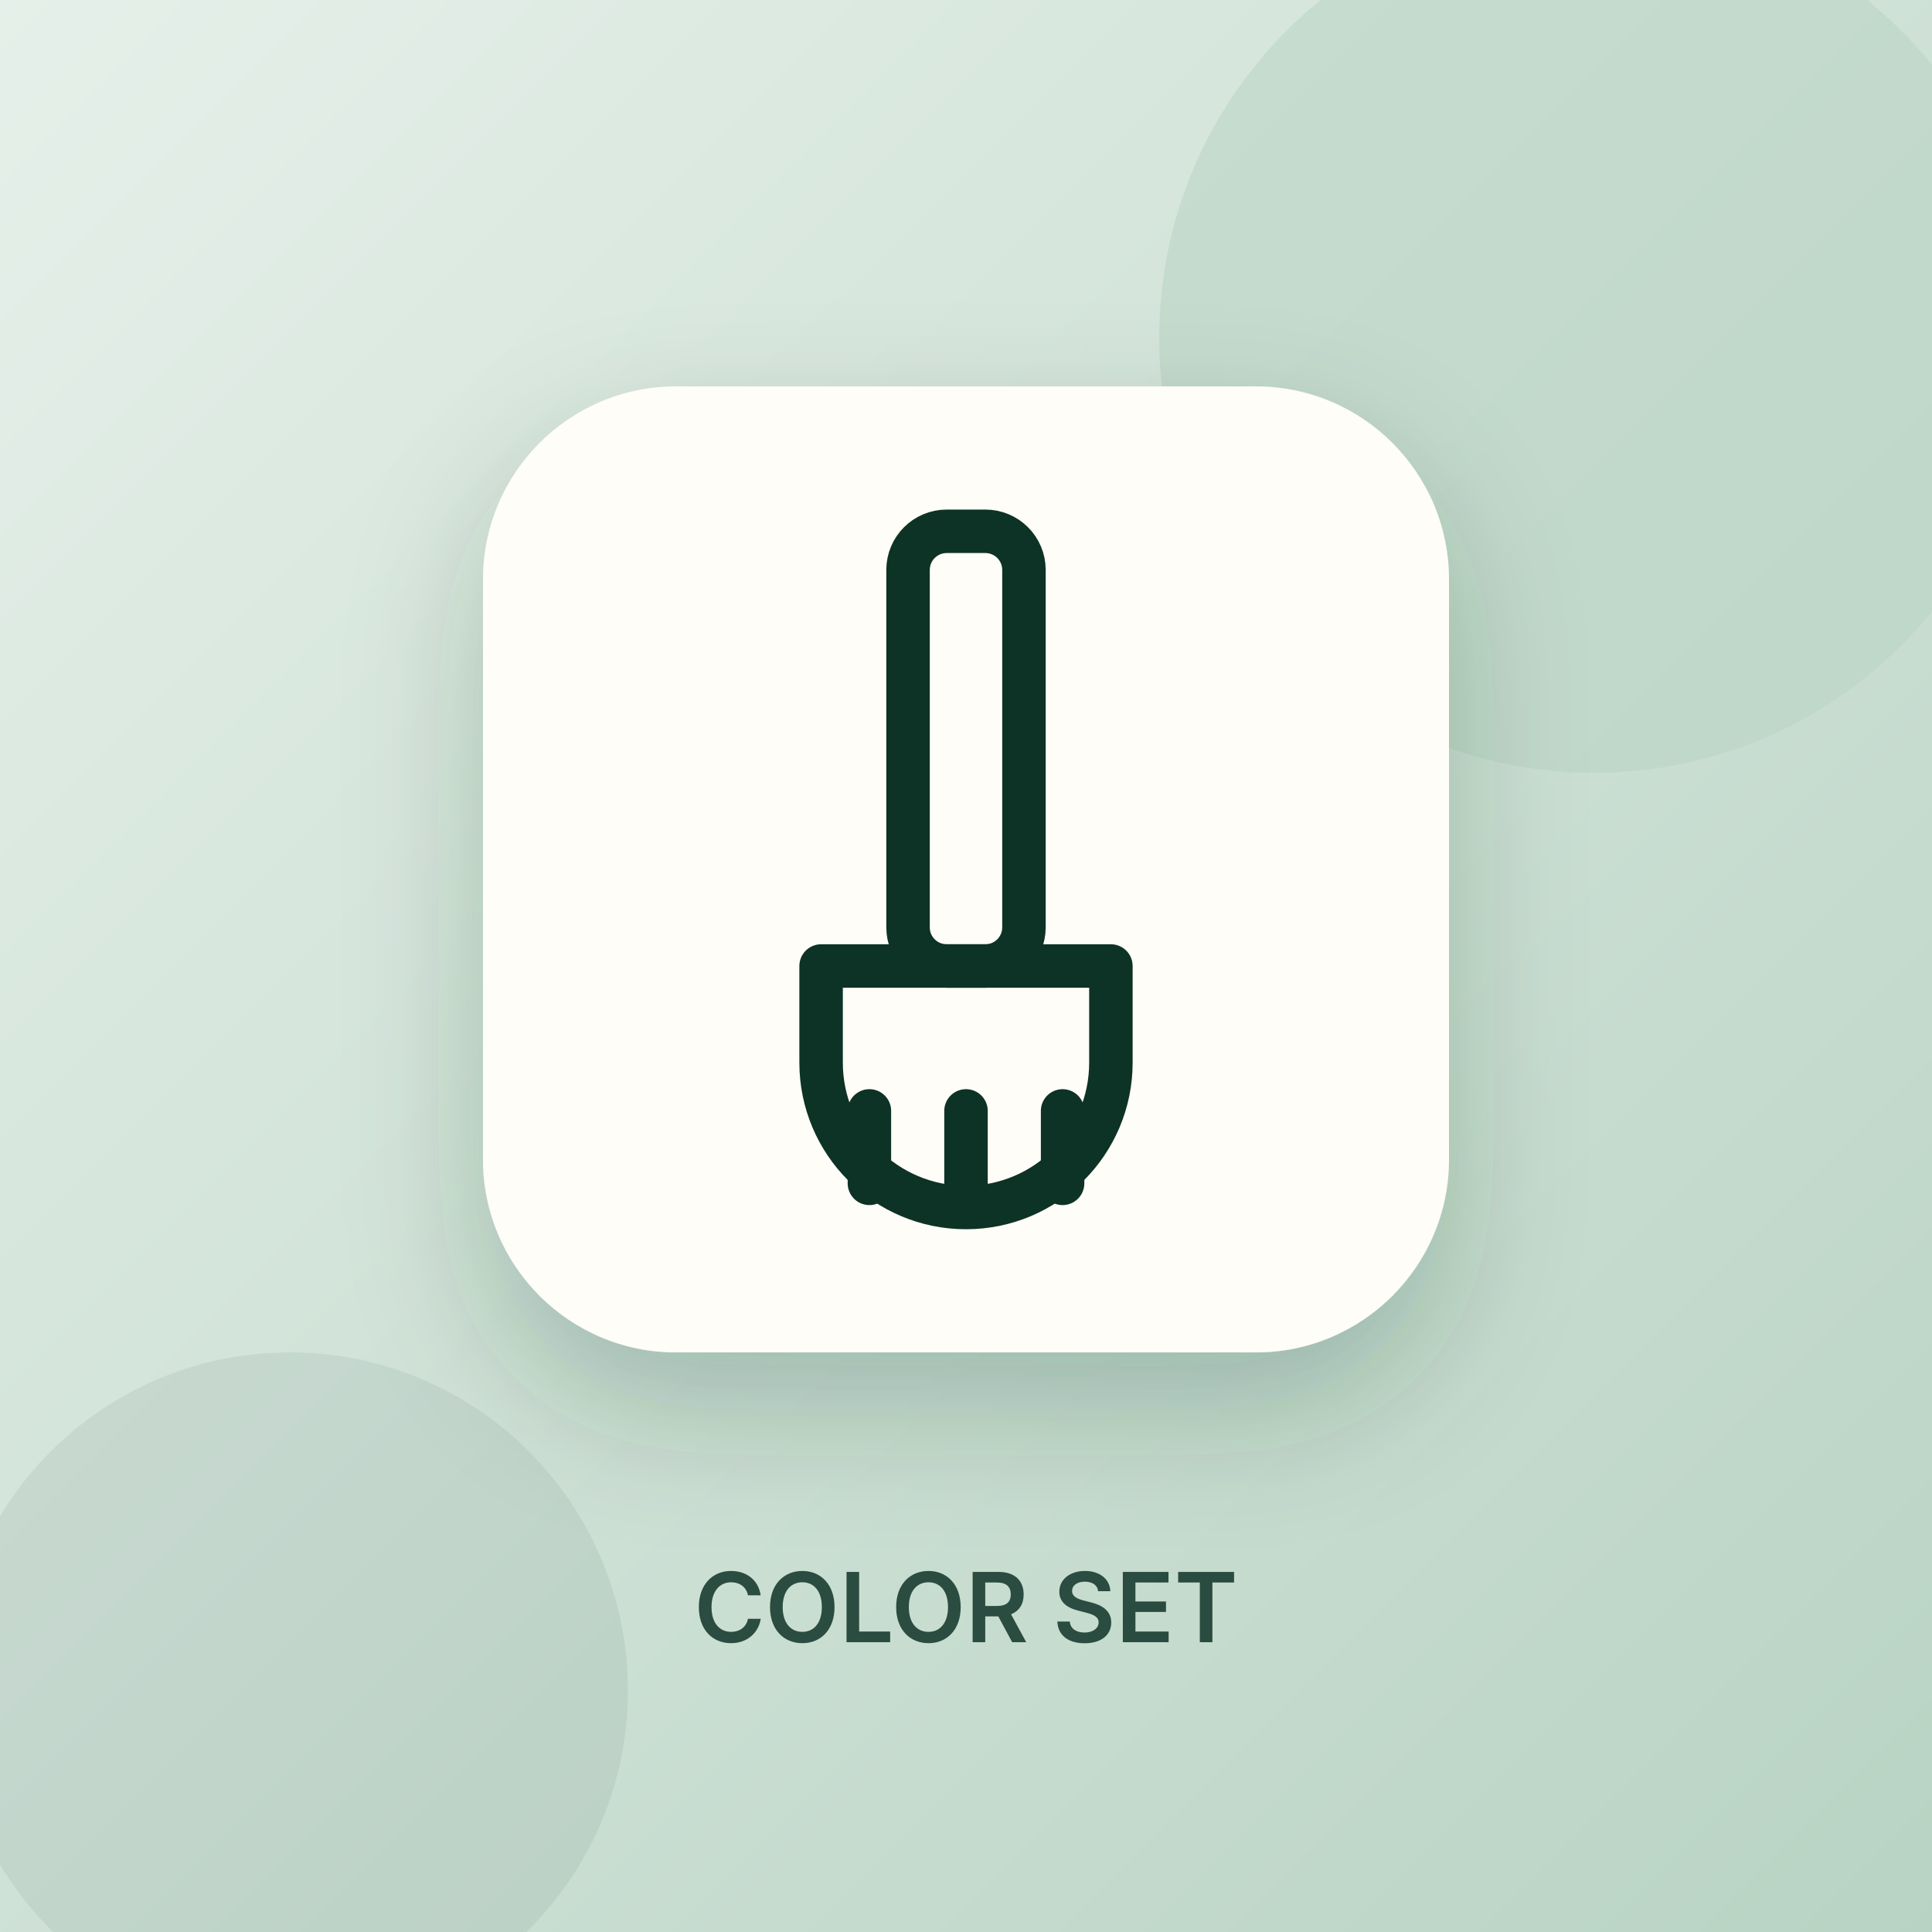
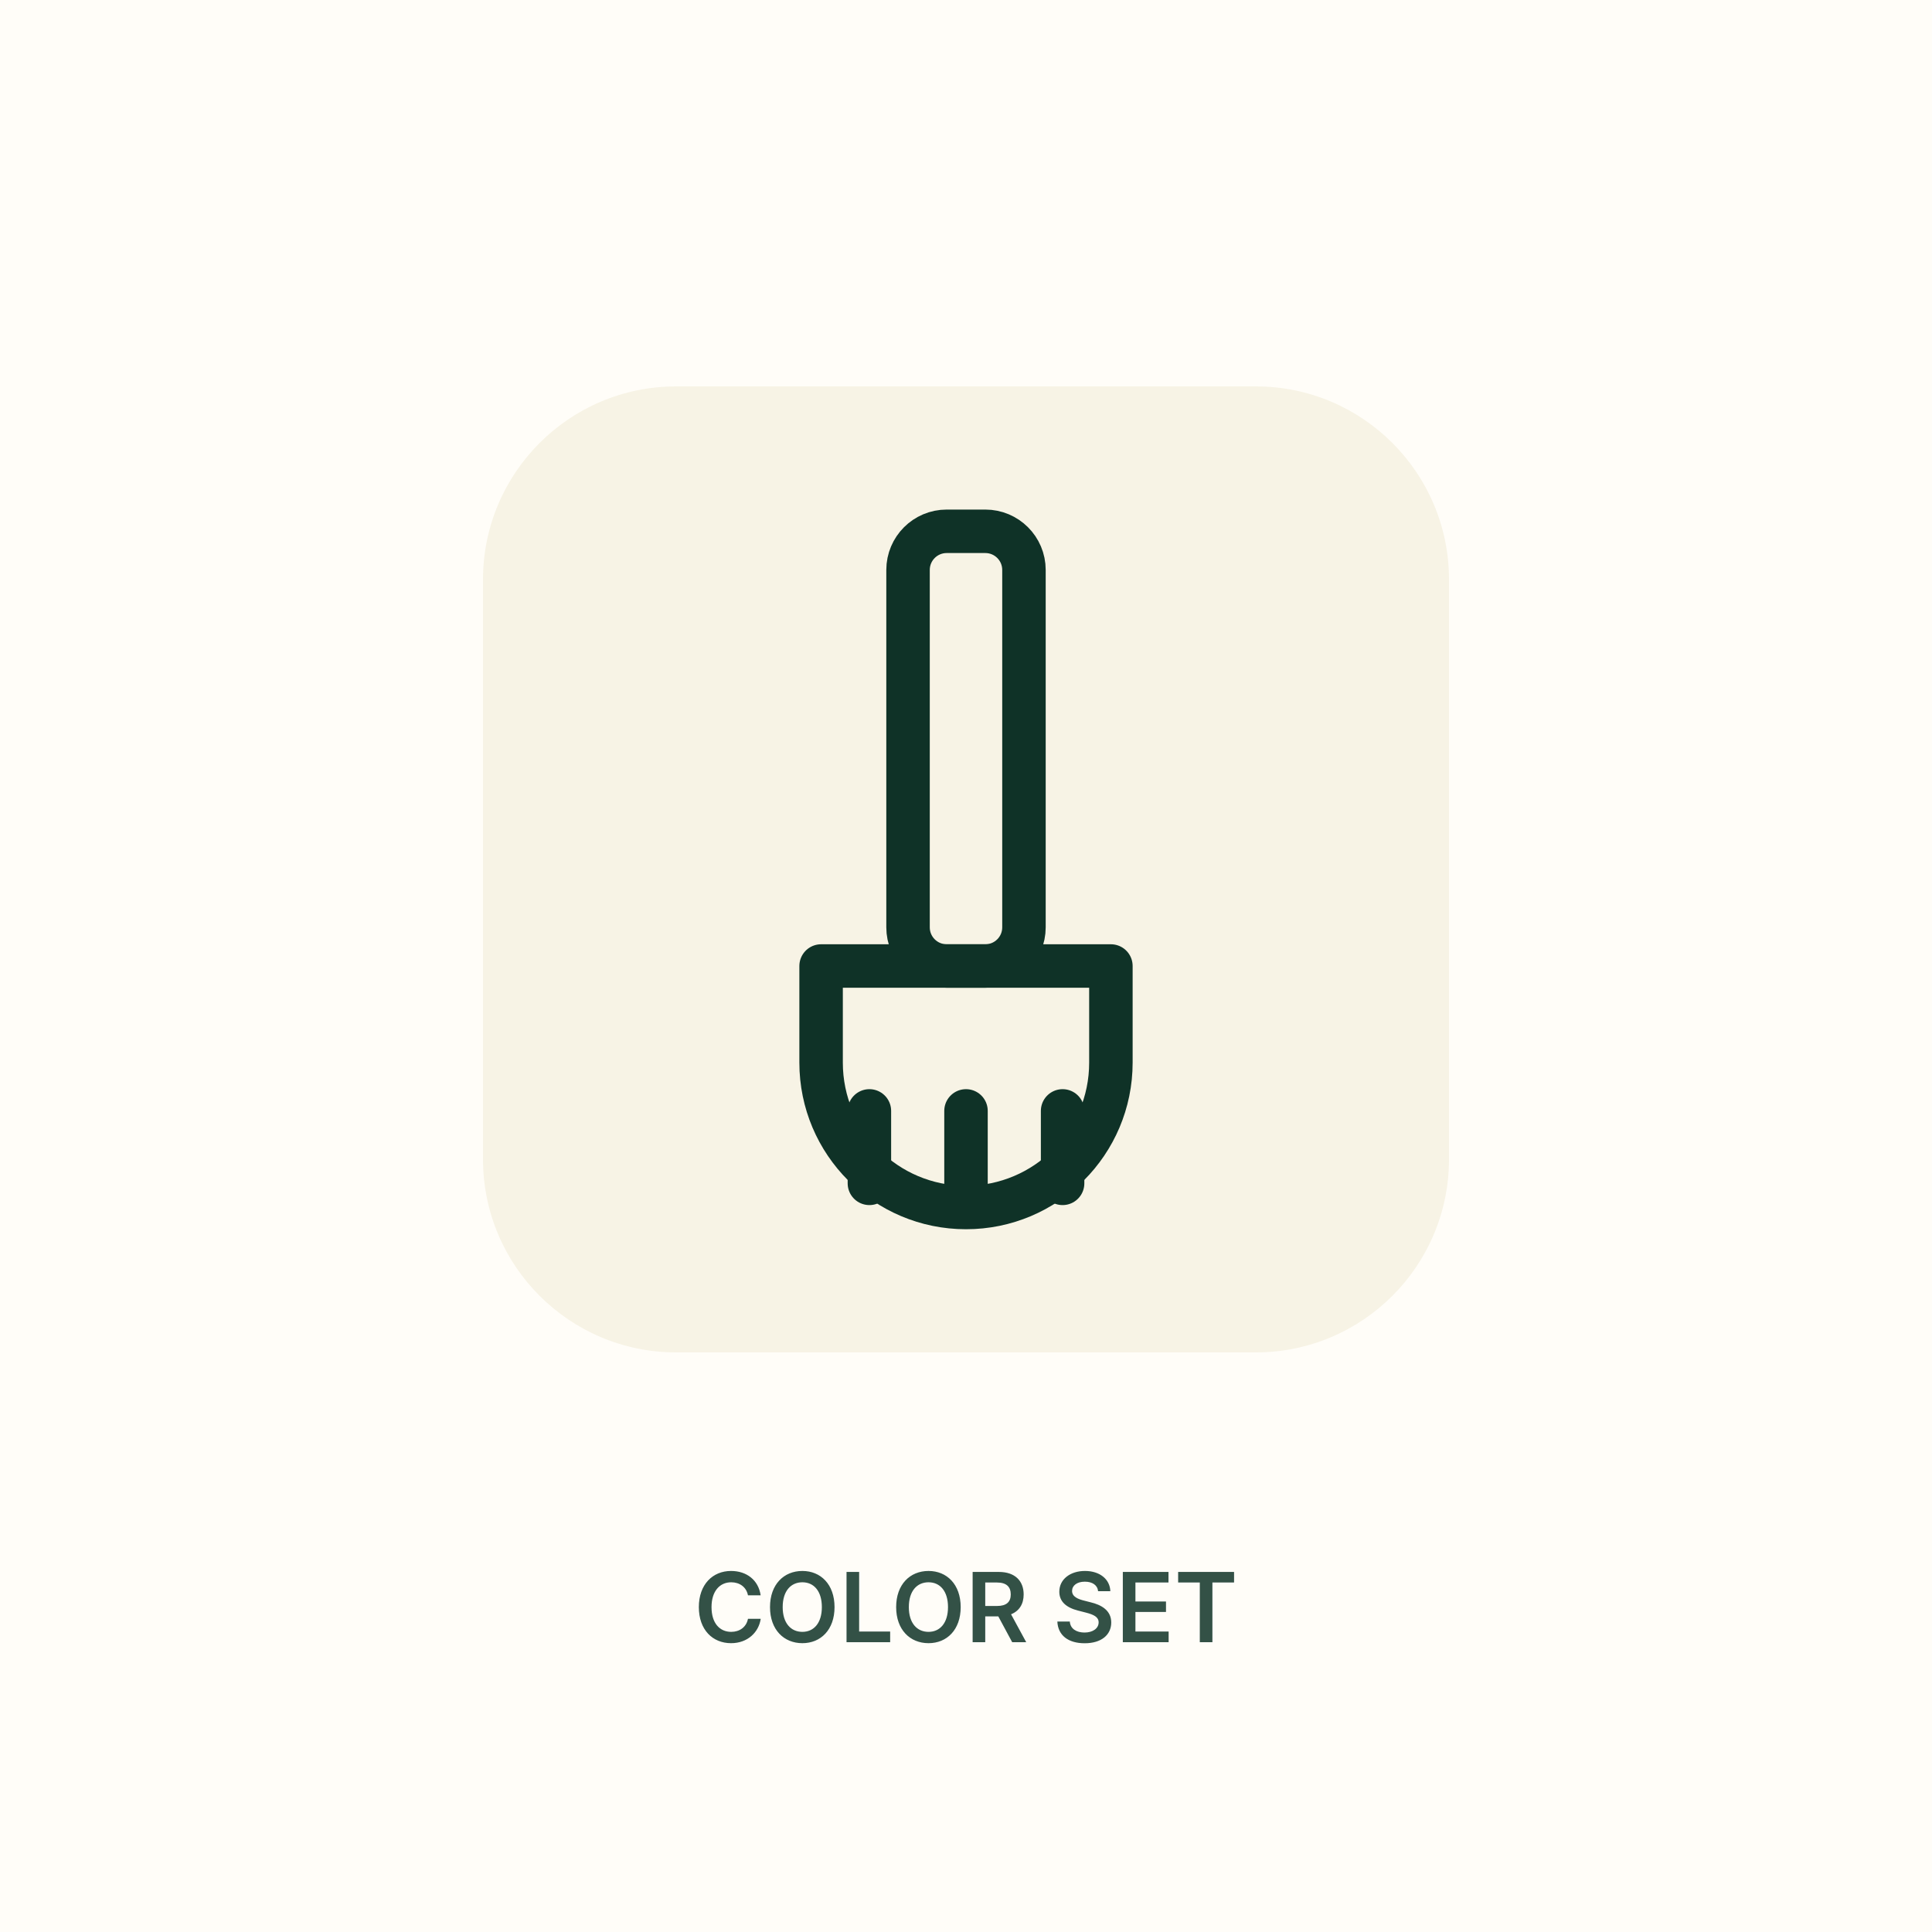
<svg xmlns="http://www.w3.org/2000/svg" viewBox="0 0 400 400" width="400" height="400">
-   <defs>
-     <linearGradient id="g" x1="0" y1="0" x2="1" y2="1">
-       <stop offset="0" stop-color="#e6f0ea" />
-       <stop offset="1" stop-color="#b8d3c3" />
-     </linearGradient>
-     <filter id="s" x="-20%" y="-20%" width="140%" height="140%">
-       <feDropShadow dx="0" dy="12" stdDeviation="14" flood-color="#0f3227" flood-opacity="0.22" />
-     </filter>
-   </defs>
-   <rect width="400" height="400" fill="url(#g)" />
-   <circle cx="330" cy="70" r="90" fill="#b8d3c3" opacity="0.55" />
-   <circle cx="60" cy="350" r="70" fill="#0f3227" opacity="0.07" />
-   <g transform="translate(100 80)" filter="url(#s)">
-     <rect x="0" y="0" width="200" height="200" rx="40" fill="#fffdf7" />
+   <rect width="400" height="400" fill="#fffdf8" />
+   <g transform="translate(100 80)">
+     <rect x="0" y="0" width="200" height="200" rx="40" fill="#f7f3e5" />
    <g fill="none" stroke="#0f3227" stroke-width="9" stroke-linecap="round" stroke-linejoin="round">
      <rect x="88" y="30" width="24" height="90" rx="8" />
      <path d="M70 120h60v20a30 30 0 0 1-60 0z" />
      <path d="M80 150v15M100 150v18M120 150v15" />
    </g>
  </g>
  <text x="200" y="340" text-anchor="middle" font-family="Inter, Arial, sans-serif" font-size="20" font-weight="600" fill="#0f3227" opacity="0.85">COLOR SET</text>
</svg>
